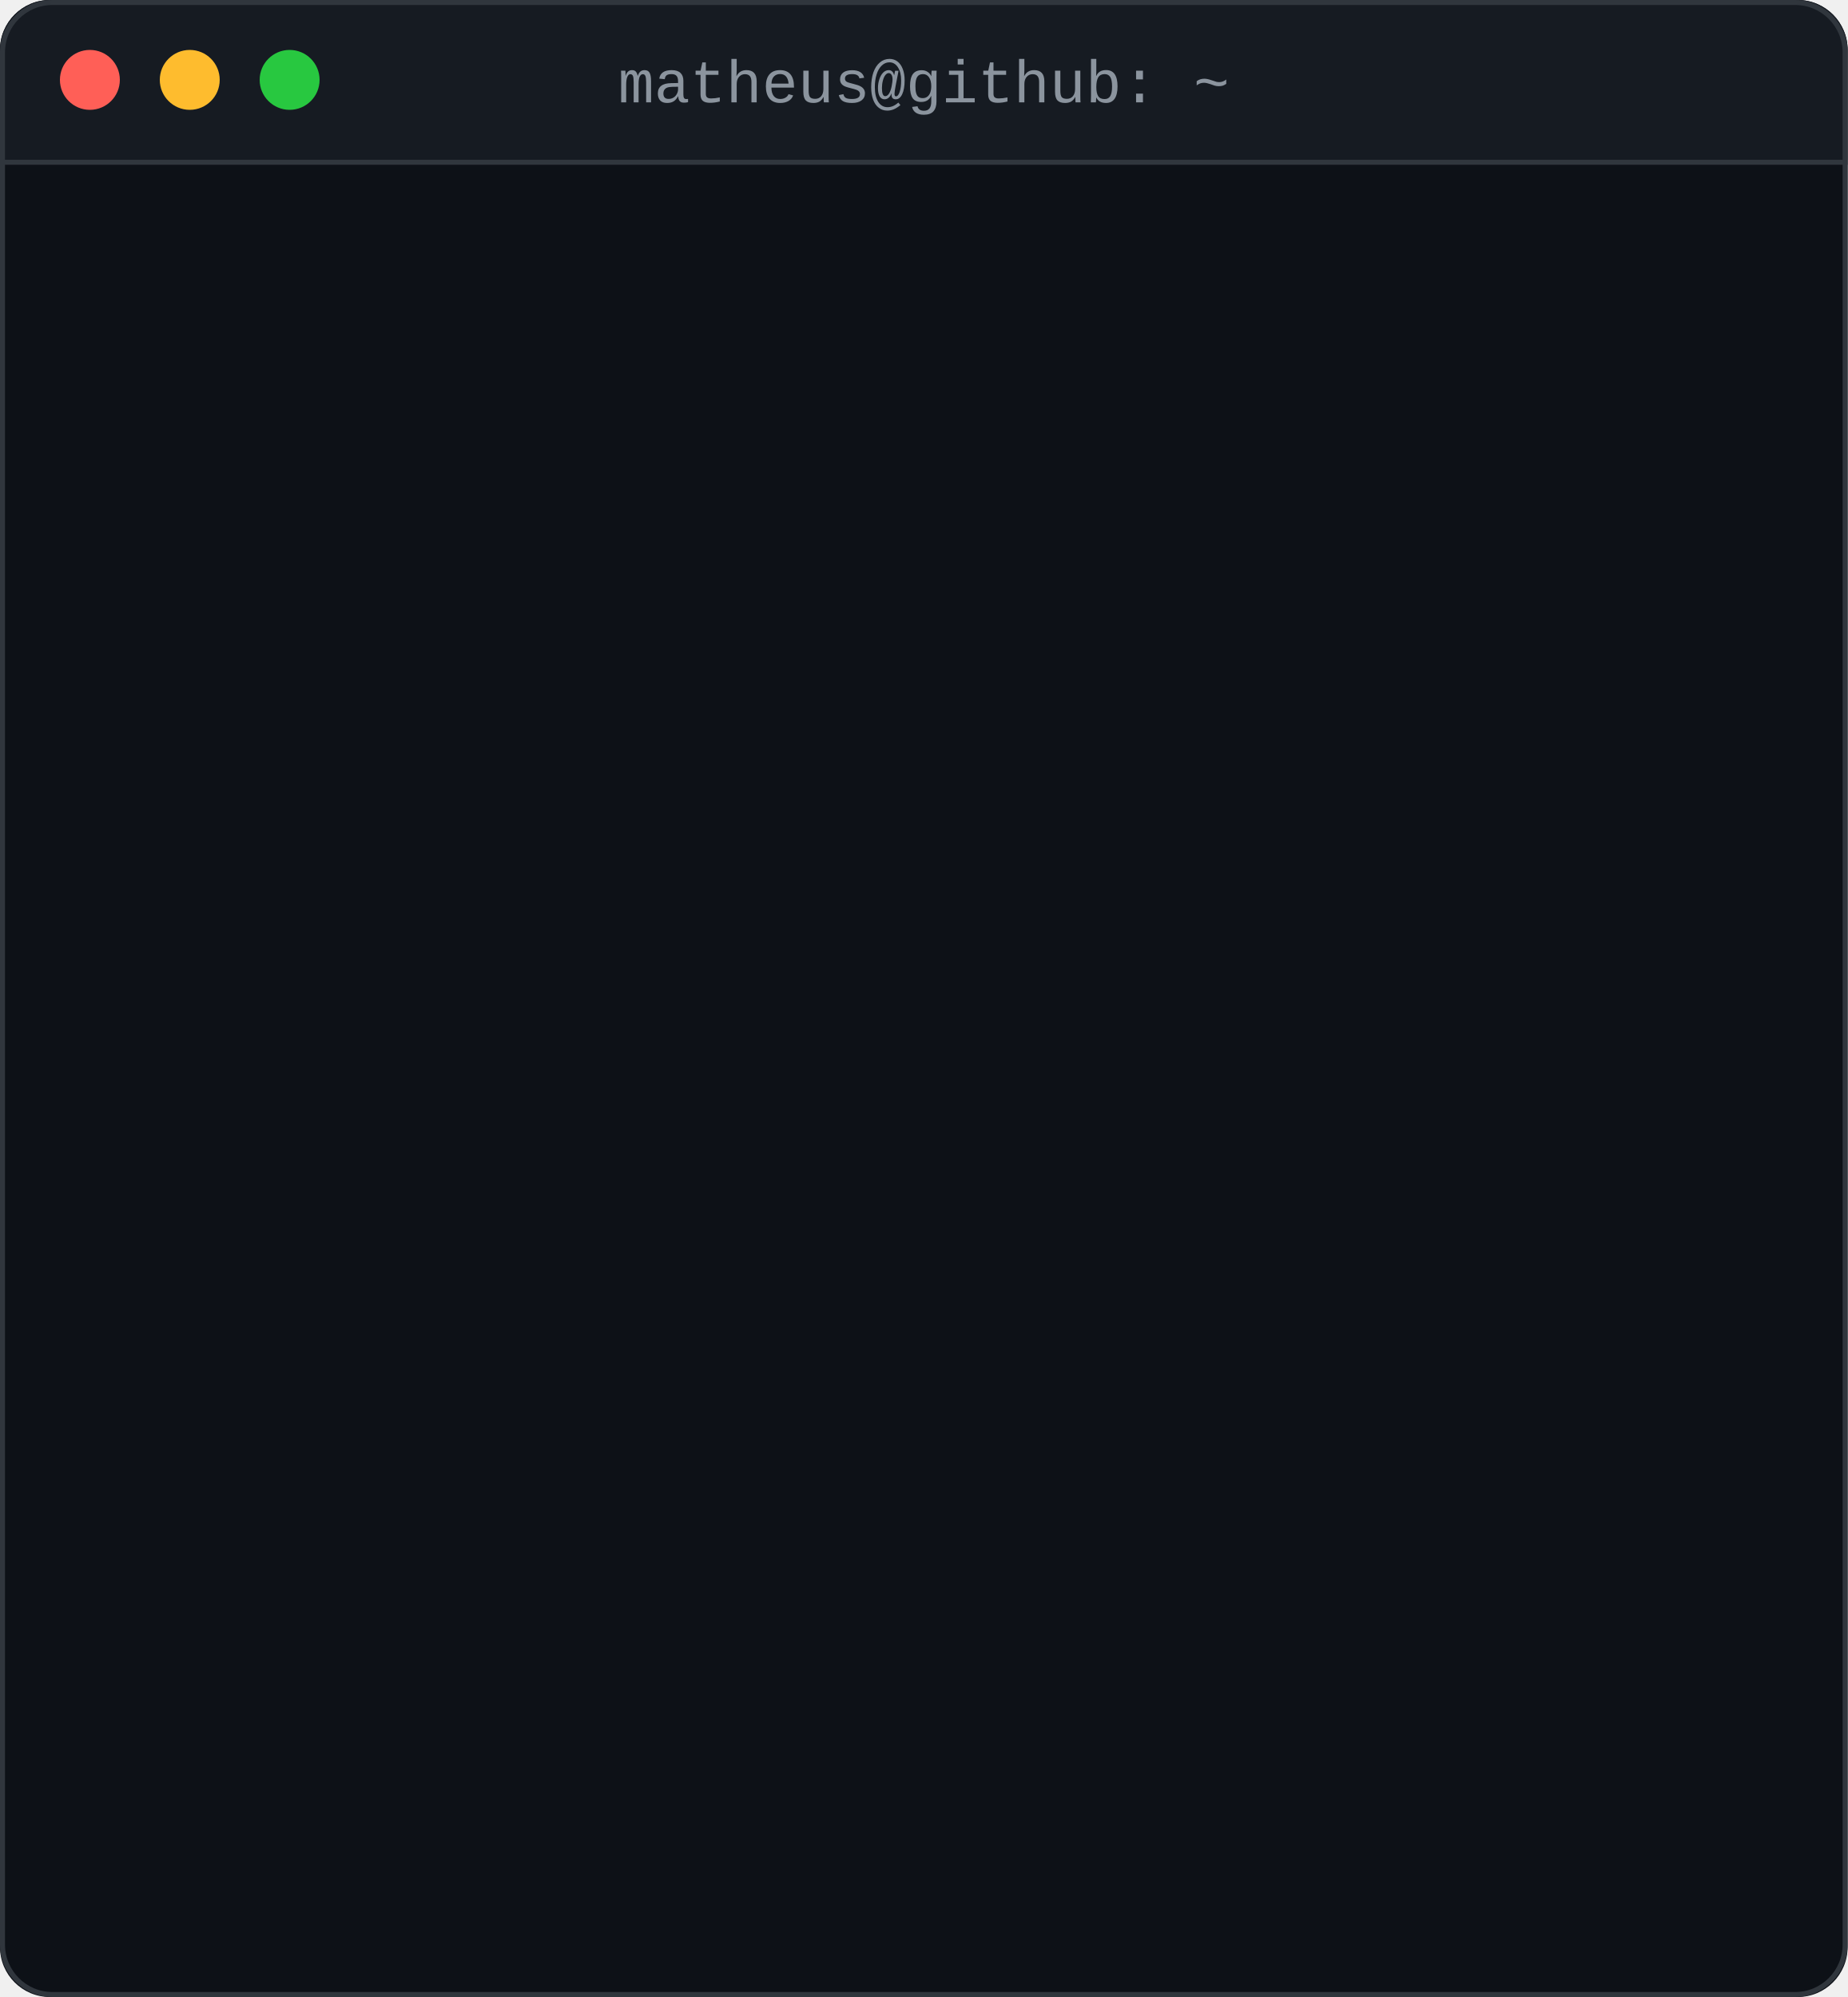
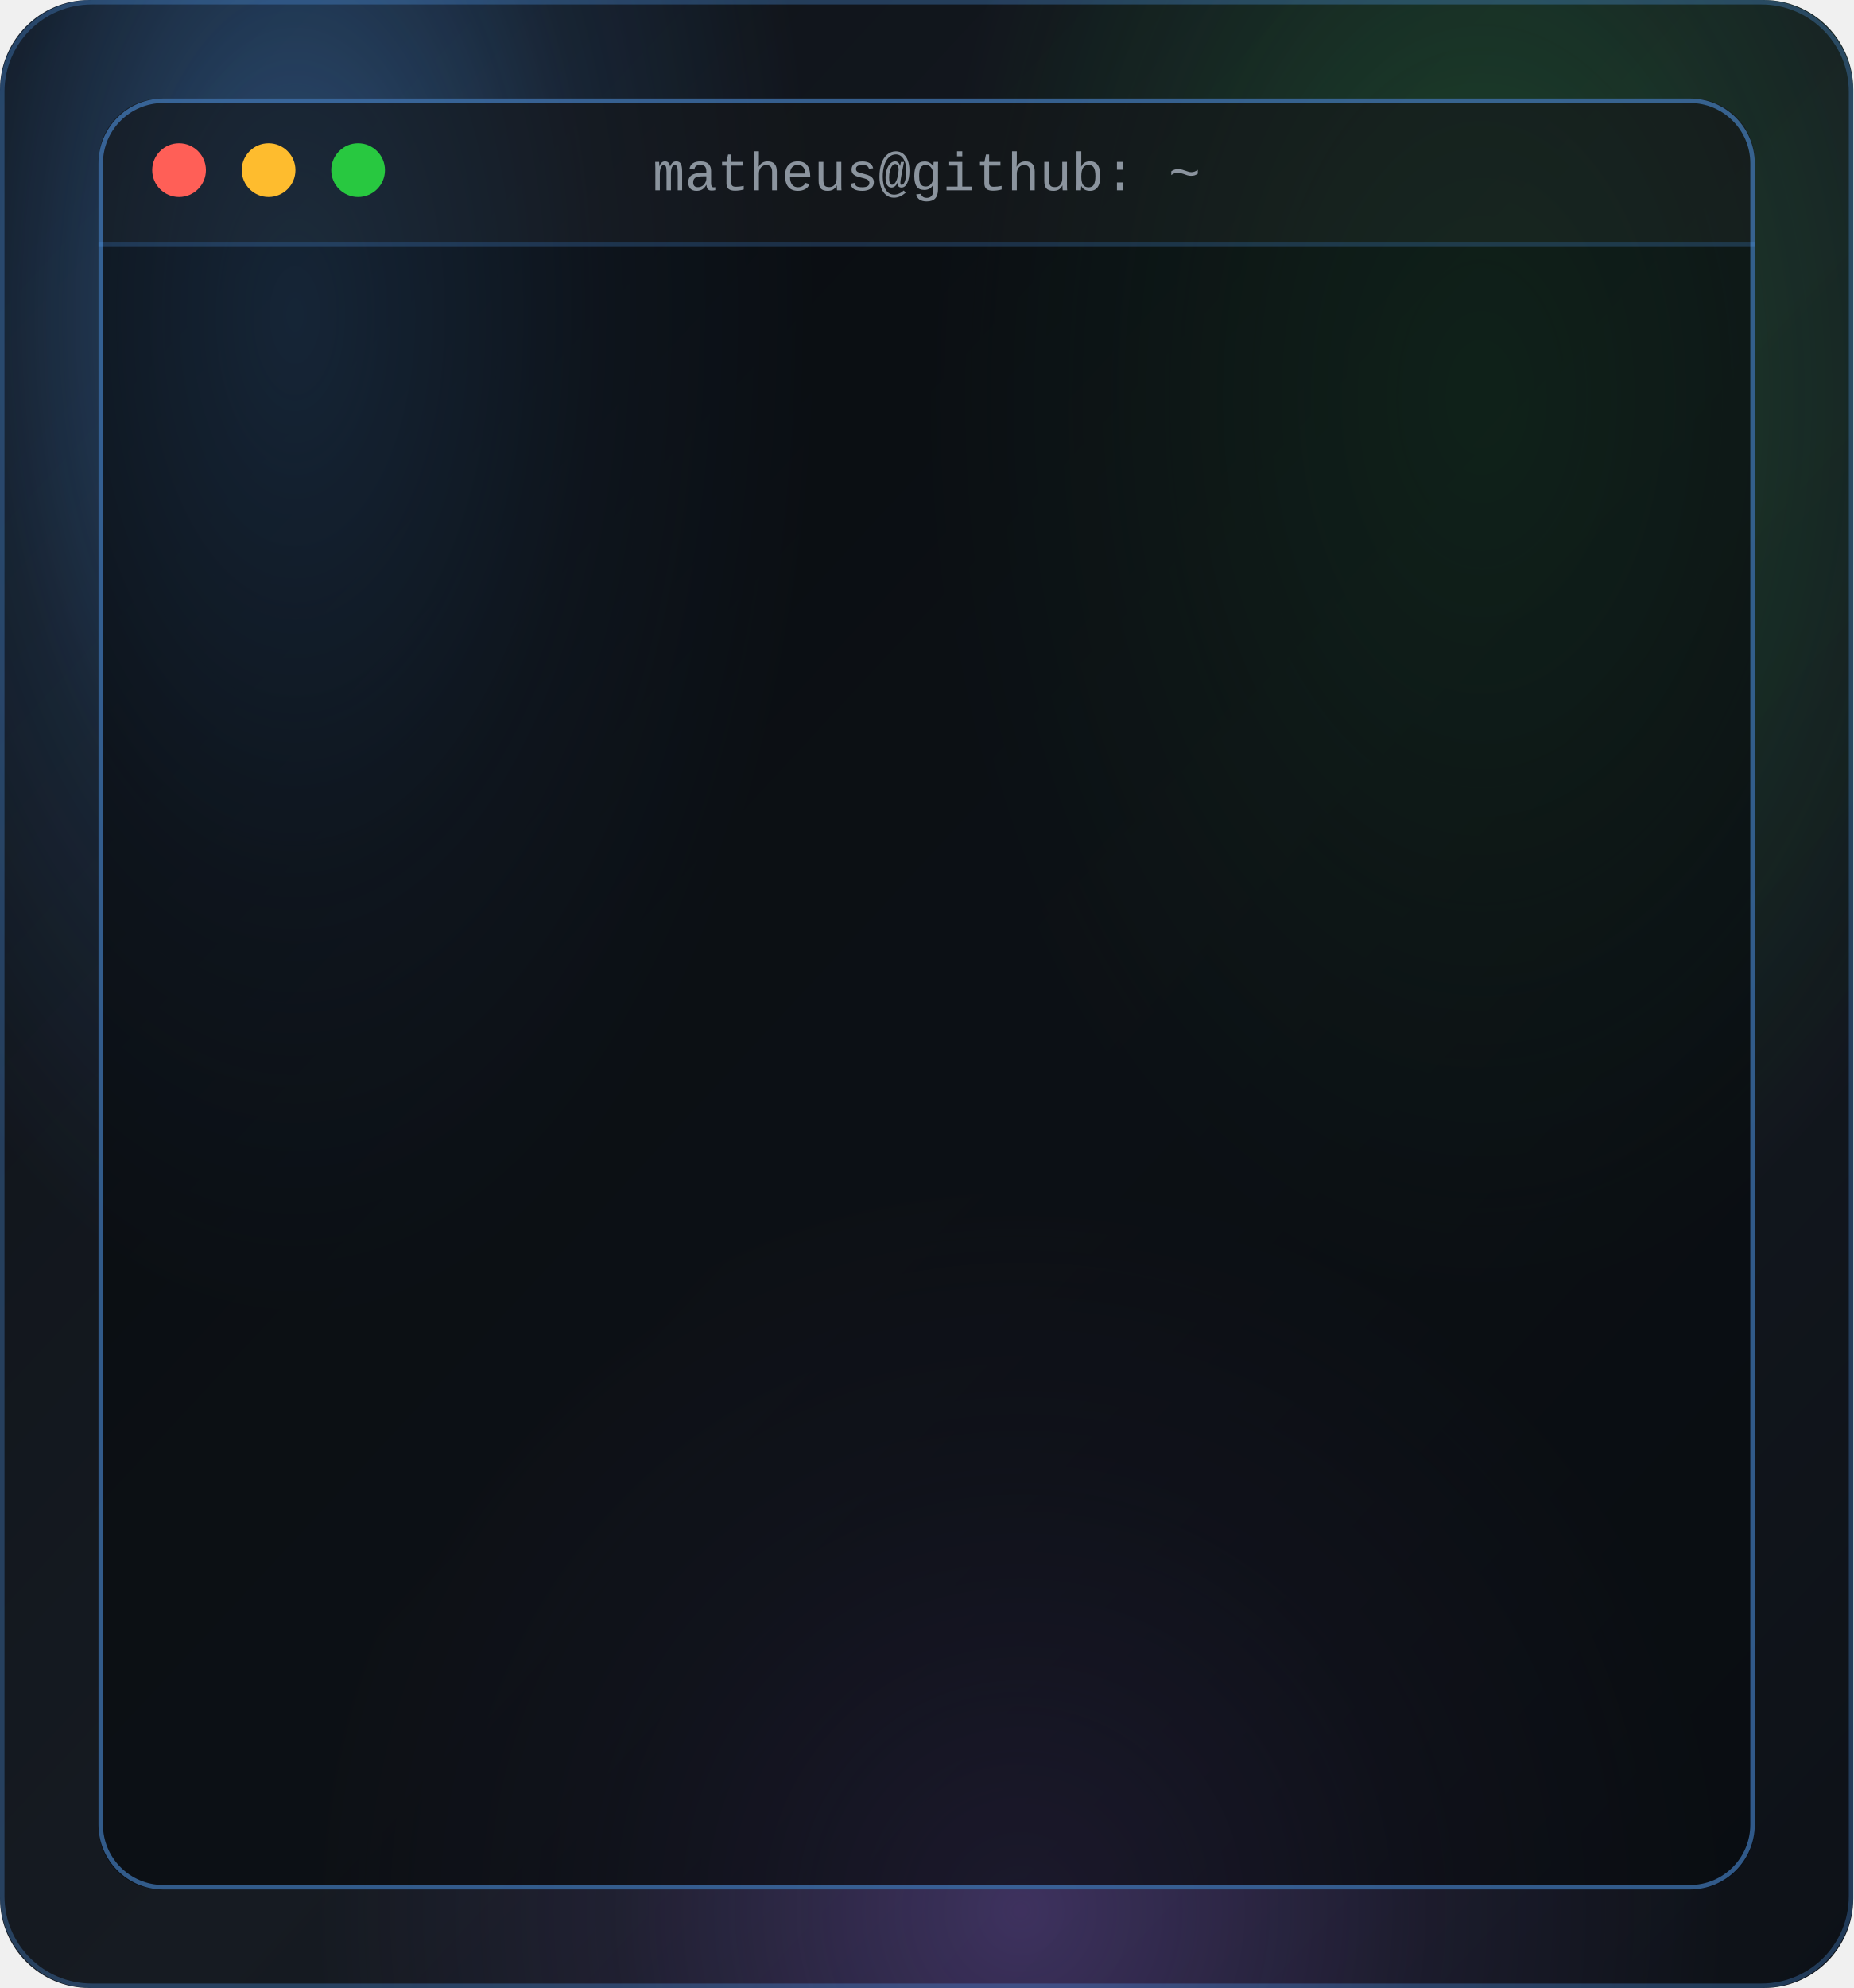
- <svg xmlns="http://www.w3.org/2000/svg" width="370" height="400" viewBox="0 0 370 400" role="img" aria-labelledby="t">
+ <svg xmlns="http://www.w3.org/2000/svg" width="414" height="444" viewBox="0 0 414 444" role="img" aria-labelledby="t">
  <style>
- text { font-family: 'SFMono-Regular', ui-monospace, Menlo, Consolas, 'Liberation Mono', 'DejaVu Sans Mono', monospace; }
+ svg { font-family: 'SFMono-Regular', ui-monospace, Menlo, Consolas, 'Liberation Mono', 'DejaVu Sans Mono', monospace; }
+ 
+ .orb-a { animation: float-a 9s ease-in-out infinite; }
+ .orb-b { animation: float-b 11s ease-in-out infinite 1.1s; }
+ .orb-c { animation: float-c 13s ease-in-out infinite .6s; }
+ @keyframes float-a { 50% { transform: translate(26px, -16px); opacity: .85; } }
+ @keyframes float-b { 50% { transform: translate(-22px, 16px); opacity: .7; } }
+ @keyframes float-c { 50% { transform: translate(16px, -10px); opacity: .6; } }

.art { font-size: 9.70px; white-space: pre; }
- .cv { animation: wipe .6s steps(57, end) both; }
- @keyframes wipe { from { transform: translateX(0); } to { transform: translateX(331.82px); } }
- .cur { opacity: 0; animation: on .6s step-end; }
- @keyframes on { from, to { opacity: 1; } }
- @media (prefers-reduced-motion: reduce) { .cv { display: none; } }
- 
@media (prefers-reduced-motion: reduce) { * { animation: none !important; } }
</style>
  <defs>
-     <clipPath id="win">
-       <rect width="370" height="400" rx="10" />
-     </clipPath>
-     <clipPath id="art">
-       <rect x="21" y="51.00" width="328" height="330" />
+     <linearGradient id="bg" x1="0" y1="0" x2="1" y2="1">
+       <stop offset="0" stop-color="#0d1117" />
+       <stop offset=".54" stop-color="#161b22" />
+       <stop offset="1" stop-color="#0d1117" />
+     </linearGradient>
+     <radialGradient id="orb0">
+       <stop offset="0" stop-color="#58a6ff" stop-opacity="0.6" />
+       <stop offset=".58" stop-color="#58a6ff" stop-opacity=".16" />
+       <stop offset="1" stop-color="#58a6ff" stop-opacity="0" />
+     </radialGradient>
+     <radialGradient id="orb1">
+       <stop offset="0" stop-color="#39d353" stop-opacity="0.42" />
+       <stop offset=".58" stop-color="#39d353" stop-opacity=".16" />
+       <stop offset="1" stop-color="#39d353" stop-opacity="0" />
+     </radialGradient>
+     <radialGradient id="orb2">
+       <stop offset="0" stop-color="#a371f7" stop-opacity="0.6" />
+       <stop offset=".58" stop-color="#a371f7" stop-opacity=".16" />
+       <stop offset="1" stop-color="#a371f7" stop-opacity="0" />
+     </radialGradient>
+     <clipPath id="r4">
+       <rect x="21" y="95.00" width="0" height="11">
+         <animate attributeName="width" values="0.0;5.8;11.6;17.5;23.3;29.1;34.9;40.8;46.6;52.4;58.2;64.0;69.9;75.7;81.5;87.3;93.1;99.0;104.8;110.6;116.4;122.2;128.1;133.9;139.7;145.5;151.4;157.2;163.0;168.8;174.6;180.5;186.3;192.1;197.9;203.8;209.6;215.4;221.2;227.0;232.9;238.7;244.5;250.3;256.1;262.0;267.8;273.6;279.4;285.2;291.1;296.9;302.7;308.5;314.4;320.2;326.0;328" calcMode="discrete" begin="0.500s" dur="0.6s" fill="freeze" />
+       </rect>
+     </clipPath>
+     <clipPath id="r5">
+       <rect x="21" y="106.00" width="0" height="11">
+         <animate attributeName="width" values="0.0;5.8;11.6;17.5;23.3;29.1;34.9;40.8;46.6;52.4;58.2;64.0;69.9;75.7;81.5;87.3;93.1;99.0;104.8;110.6;116.4;122.2;128.1;133.9;139.7;145.5;151.4;157.2;163.0;168.8;174.6;180.5;186.3;192.1;197.9;203.8;209.6;215.4;221.2;227.0;232.9;238.7;244.5;250.3;256.1;262.0;267.8;273.6;279.4;285.2;291.1;296.9;302.7;308.5;314.4;320.2;326.0;328" calcMode="discrete" begin="0.575s" dur="0.6s" fill="freeze" />
+       </rect>
+     </clipPath>
+     <clipPath id="r6">
+       <rect x="21" y="117.00" width="0" height="11">
+         <animate attributeName="width" values="0.0;5.8;11.6;17.5;23.3;29.1;34.9;40.8;46.6;52.4;58.2;64.0;69.9;75.7;81.5;87.3;93.1;99.0;104.8;110.6;116.4;122.2;128.1;133.9;139.7;145.5;151.4;157.2;163.0;168.8;174.6;180.5;186.3;192.1;197.9;203.8;209.6;215.4;221.2;227.0;232.9;238.7;244.5;250.3;256.1;262.0;267.8;273.6;279.4;285.2;291.1;296.9;302.7;308.5;314.4;320.2;326.0;328" calcMode="discrete" begin="0.650s" dur="0.6s" fill="freeze" />
+       </rect>
+     </clipPath>
+     <clipPath id="r7">
+       <rect x="21" y="128.00" width="0" height="11">
+         <animate attributeName="width" values="0.0;5.8;11.6;17.5;23.3;29.1;34.9;40.8;46.6;52.4;58.2;64.0;69.9;75.7;81.5;87.3;93.1;99.0;104.8;110.6;116.4;122.2;128.1;133.9;139.7;145.5;151.4;157.2;163.0;168.8;174.6;180.5;186.3;192.1;197.9;203.8;209.6;215.4;221.2;227.0;232.9;238.7;244.5;250.3;256.1;262.0;267.8;273.6;279.4;285.2;291.1;296.9;302.7;308.5;314.4;320.2;326.0;328" calcMode="discrete" begin="0.725s" dur="0.6s" fill="freeze" />
+       </rect>
+     </clipPath>
+     <clipPath id="r8">
+       <rect x="21" y="139.00" width="0" height="11">
+         <animate attributeName="width" values="0.0;5.8;11.6;17.5;23.3;29.1;34.9;40.8;46.6;52.4;58.2;64.0;69.9;75.7;81.5;87.3;93.1;99.0;104.8;110.6;116.4;122.2;128.1;133.9;139.7;145.5;151.4;157.2;163.0;168.8;174.6;180.5;186.3;192.1;197.9;203.8;209.6;215.4;221.2;227.0;232.9;238.7;244.5;250.3;256.1;262.0;267.8;273.6;279.4;285.2;291.1;296.9;302.7;308.5;314.4;320.2;326.0;328" calcMode="discrete" begin="0.800s" dur="0.6s" fill="freeze" />
+       </rect>
+     </clipPath>
+     <clipPath id="r9">
+       <rect x="21" y="150.00" width="0" height="11">
+         <animate attributeName="width" values="0.0;5.8;11.6;17.5;23.3;29.1;34.9;40.8;46.6;52.4;58.2;64.0;69.9;75.7;81.5;87.3;93.1;99.0;104.8;110.6;116.4;122.2;128.1;133.9;139.7;145.5;151.4;157.2;163.0;168.8;174.6;180.5;186.3;192.1;197.9;203.8;209.6;215.4;221.2;227.0;232.9;238.7;244.5;250.3;256.1;262.0;267.8;273.6;279.4;285.2;291.1;296.9;302.7;308.5;314.4;320.2;326.0;328" calcMode="discrete" begin="0.875s" dur="0.6s" fill="freeze" />
+       </rect>
+     </clipPath>
+     <clipPath id="r10">
+       <rect x="21" y="161.00" width="0" height="11">
+         <animate attributeName="width" values="0.0;5.8;11.6;17.5;23.3;29.1;34.9;40.8;46.6;52.4;58.2;64.0;69.9;75.7;81.5;87.3;93.1;99.0;104.8;110.6;116.4;122.2;128.1;133.9;139.7;145.5;151.4;157.2;163.0;168.8;174.6;180.5;186.3;192.1;197.9;203.8;209.6;215.4;221.2;227.0;232.9;238.7;244.5;250.3;256.1;262.0;267.8;273.6;279.4;285.2;291.1;296.9;302.7;308.5;314.4;320.2;326.0;328" calcMode="discrete" begin="0.950s" dur="0.6s" fill="freeze" />
+       </rect>
+     </clipPath>
+     <clipPath id="r11">
+       <rect x="21" y="172.00" width="0" height="11">
+         <animate attributeName="width" values="0.0;5.8;11.6;17.5;23.3;29.1;34.9;40.8;46.6;52.4;58.2;64.0;69.9;75.7;81.5;87.3;93.1;99.0;104.8;110.6;116.4;122.2;128.1;133.9;139.7;145.5;151.4;157.2;163.0;168.8;174.6;180.5;186.3;192.1;197.9;203.8;209.6;215.4;221.2;227.0;232.9;238.7;244.5;250.3;256.1;262.0;267.8;273.6;279.4;285.2;291.1;296.9;302.7;308.5;314.4;320.2;326.0;328" calcMode="discrete" begin="1.025s" dur="0.6s" fill="freeze" />
+       </rect>
+     </clipPath>
+     <clipPath id="r12">
+       <rect x="21" y="183.00" width="0" height="11">
+         <animate attributeName="width" values="0.0;5.8;11.6;17.5;23.3;29.1;34.9;40.8;46.6;52.4;58.2;64.0;69.9;75.7;81.5;87.3;93.1;99.0;104.8;110.6;116.4;122.2;128.1;133.9;139.7;145.5;151.4;157.2;163.0;168.8;174.6;180.5;186.3;192.1;197.9;203.8;209.6;215.4;221.2;227.0;232.9;238.7;244.5;250.3;256.1;262.0;267.8;273.6;279.4;285.2;291.1;296.9;302.7;308.5;314.4;320.2;326.0;328" calcMode="discrete" begin="1.100s" dur="0.6s" fill="freeze" />
+       </rect>
+     </clipPath>
+     <clipPath id="r13">
+       <rect x="21" y="194.00" width="0" height="11">
+         <animate attributeName="width" values="0.0;5.8;11.6;17.5;23.3;29.1;34.9;40.8;46.6;52.4;58.2;64.0;69.9;75.7;81.5;87.3;93.1;99.0;104.8;110.6;116.4;122.2;128.1;133.9;139.7;145.5;151.4;157.2;163.0;168.8;174.6;180.5;186.3;192.1;197.9;203.8;209.6;215.4;221.2;227.0;232.9;238.7;244.5;250.3;256.1;262.0;267.8;273.6;279.4;285.2;291.1;296.9;302.7;308.5;314.4;320.2;326.0;328" calcMode="discrete" begin="1.175s" dur="0.6s" fill="freeze" />
+       </rect>
+     </clipPath>
+     <clipPath id="r14">
+       <rect x="21" y="205.00" width="0" height="11">
+         <animate attributeName="width" values="0.0;5.8;11.6;17.5;23.3;29.1;34.9;40.8;46.6;52.4;58.2;64.0;69.9;75.7;81.5;87.3;93.1;99.0;104.8;110.6;116.4;122.2;128.1;133.9;139.7;145.5;151.4;157.2;163.0;168.8;174.6;180.5;186.3;192.1;197.9;203.8;209.6;215.4;221.2;227.0;232.9;238.7;244.5;250.3;256.1;262.0;267.8;273.6;279.4;285.2;291.1;296.9;302.7;308.5;314.4;320.2;326.0;328" calcMode="discrete" begin="1.250s" dur="0.6s" fill="freeze" />
+       </rect>
+     </clipPath>
+     <clipPath id="r15">
+       <rect x="21" y="216.00" width="0" height="11">
+         <animate attributeName="width" values="0.0;5.8;11.6;17.5;23.3;29.1;34.9;40.8;46.6;52.4;58.2;64.0;69.9;75.7;81.5;87.3;93.1;99.0;104.8;110.6;116.4;122.2;128.1;133.9;139.7;145.5;151.4;157.2;163.0;168.8;174.6;180.5;186.3;192.1;197.9;203.8;209.6;215.4;221.2;227.0;232.9;238.7;244.5;250.3;256.1;262.0;267.8;273.6;279.4;285.2;291.1;296.9;302.7;308.5;314.4;320.2;326.0;328" calcMode="discrete" begin="1.325s" dur="0.6s" fill="freeze" />
+       </rect>
+     </clipPath>
+     <clipPath id="r16">
+       <rect x="21" y="227.00" width="0" height="11">
+         <animate attributeName="width" values="0.0;5.8;11.6;17.5;23.3;29.1;34.9;40.8;46.6;52.4;58.2;64.0;69.9;75.7;81.5;87.3;93.1;99.0;104.8;110.6;116.4;122.2;128.1;133.9;139.7;145.5;151.4;157.2;163.0;168.8;174.6;180.5;186.3;192.1;197.9;203.8;209.6;215.4;221.2;227.0;232.9;238.7;244.5;250.3;256.1;262.0;267.8;273.6;279.4;285.2;291.1;296.9;302.7;308.5;314.4;320.2;326.0;328" calcMode="discrete" begin="1.400s" dur="0.6s" fill="freeze" />
+       </rect>
+     </clipPath>
+     <clipPath id="r17">
+       <rect x="21" y="238.00" width="0" height="11">
+         <animate attributeName="width" values="0.0;5.8;11.6;17.5;23.3;29.1;34.9;40.8;46.6;52.4;58.2;64.0;69.9;75.7;81.5;87.3;93.1;99.0;104.8;110.6;116.4;122.2;128.1;133.9;139.7;145.5;151.4;157.2;163.0;168.8;174.6;180.5;186.3;192.1;197.9;203.8;209.6;215.4;221.2;227.0;232.9;238.7;244.5;250.3;256.1;262.0;267.8;273.6;279.4;285.2;291.1;296.9;302.7;308.5;314.4;320.2;326.0;328" calcMode="discrete" begin="1.475s" dur="0.6s" fill="freeze" />
+       </rect>
+     </clipPath>
+     <clipPath id="r18">
+       <rect x="21" y="249.00" width="0" height="11">
+         <animate attributeName="width" values="0.0;5.8;11.6;17.5;23.3;29.1;34.9;40.8;46.6;52.4;58.2;64.0;69.9;75.7;81.5;87.3;93.1;99.0;104.8;110.6;116.4;122.2;128.1;133.9;139.7;145.5;151.4;157.2;163.0;168.8;174.6;180.5;186.3;192.1;197.9;203.8;209.6;215.4;221.2;227.0;232.9;238.7;244.5;250.3;256.1;262.0;267.8;273.6;279.4;285.2;291.1;296.9;302.7;308.5;314.4;320.2;326.0;328" calcMode="discrete" begin="1.550s" dur="0.6s" fill="freeze" />
+       </rect>
+     </clipPath>
+     <clipPath id="r19">
+       <rect x="21" y="260.00" width="0" height="11">
+         <animate attributeName="width" values="0.0;5.8;11.6;17.5;23.3;29.1;34.9;40.8;46.6;52.4;58.2;64.0;69.9;75.7;81.5;87.3;93.1;99.0;104.8;110.6;116.4;122.2;128.1;133.9;139.7;145.5;151.4;157.2;163.0;168.8;174.6;180.5;186.3;192.1;197.9;203.8;209.6;215.4;221.2;227.0;232.9;238.7;244.5;250.3;256.1;262.0;267.8;273.6;279.4;285.2;291.1;296.9;302.7;308.5;314.4;320.2;326.0;328" calcMode="discrete" begin="1.625s" dur="0.6s" fill="freeze" />
+       </rect>
+     </clipPath>
+     <clipPath id="r20">
+       <rect x="21" y="271.00" width="0" height="11">
+         <animate attributeName="width" values="0.0;5.8;11.6;17.5;23.3;29.1;34.9;40.8;46.6;52.4;58.2;64.0;69.9;75.7;81.5;87.3;93.1;99.0;104.8;110.6;116.4;122.2;128.1;133.9;139.7;145.5;151.4;157.2;163.0;168.8;174.6;180.5;186.3;192.1;197.9;203.8;209.6;215.4;221.2;227.0;232.9;238.7;244.5;250.3;256.1;262.0;267.8;273.6;279.4;285.2;291.1;296.9;302.7;308.5;314.4;320.2;326.0;328" calcMode="discrete" begin="1.700s" dur="0.6s" fill="freeze" />
+       </rect>
+     </clipPath>
+     <clipPath id="r21">
+       <rect x="21" y="282.00" width="0" height="11">
+         <animate attributeName="width" values="0.0;5.8;11.6;17.5;23.3;29.1;34.9;40.8;46.6;52.4;58.2;64.0;69.9;75.7;81.5;87.3;93.1;99.0;104.8;110.6;116.4;122.2;128.1;133.9;139.7;145.5;151.4;157.2;163.0;168.8;174.6;180.5;186.3;192.1;197.9;203.8;209.6;215.4;221.2;227.0;232.9;238.7;244.5;250.3;256.1;262.0;267.8;273.6;279.4;285.2;291.1;296.9;302.7;308.5;314.4;320.2;326.0;328" calcMode="discrete" begin="1.775s" dur="0.6s" fill="freeze" />
+       </rect>
+     </clipPath>
+     <clipPath id="r22">
+       <rect x="21" y="293.00" width="0" height="11">
+         <animate attributeName="width" values="0.0;5.8;11.6;17.5;23.3;29.1;34.9;40.8;46.6;52.4;58.2;64.0;69.9;75.7;81.5;87.3;93.1;99.0;104.8;110.6;116.4;122.2;128.1;133.9;139.7;145.5;151.4;157.2;163.0;168.8;174.6;180.5;186.3;192.1;197.9;203.8;209.6;215.4;221.2;227.0;232.9;238.7;244.5;250.3;256.1;262.0;267.8;273.6;279.4;285.2;291.1;296.9;302.7;308.5;314.4;320.2;326.0;328" calcMode="discrete" begin="1.850s" dur="0.6s" fill="freeze" />
+       </rect>
+     </clipPath>
+     <clipPath id="r23">
+       <rect x="21" y="304.00" width="0" height="11">
+         <animate attributeName="width" values="0.0;5.8;11.6;17.5;23.3;29.1;34.9;40.8;46.6;52.4;58.2;64.0;69.9;75.7;81.5;87.3;93.1;99.0;104.8;110.6;116.4;122.2;128.1;133.9;139.7;145.5;151.4;157.2;163.0;168.8;174.6;180.5;186.3;192.1;197.9;203.8;209.6;215.4;221.2;227.0;232.9;238.7;244.5;250.3;256.1;262.0;267.8;273.6;279.4;285.2;291.1;296.9;302.7;308.5;314.4;320.2;326.0;328" calcMode="discrete" begin="1.925s" dur="0.6s" fill="freeze" />
+       </rect>
+     </clipPath>
+     <clipPath id="r24">
+       <rect x="21" y="315.00" width="0" height="11">
+         <animate attributeName="width" values="0.0;5.8;11.6;17.5;23.3;29.1;34.9;40.8;46.6;52.4;58.2;64.0;69.9;75.7;81.5;87.3;93.1;99.0;104.8;110.6;116.4;122.2;128.1;133.9;139.7;145.5;151.4;157.2;163.0;168.8;174.6;180.5;186.3;192.1;197.9;203.8;209.6;215.4;221.2;227.0;232.9;238.7;244.5;250.3;256.1;262.0;267.8;273.6;279.4;285.2;291.1;296.9;302.7;308.5;314.4;320.2;326.0;328" calcMode="discrete" begin="2.000s" dur="0.6s" fill="freeze" />
+       </rect>
    </clipPath>
    <linearGradient id="ink" gradientUnits="userSpaceOnUse" x1="0" y1="51.00" x2="0" y2="381.00">
      <stop offset="0" stop-color="#c9d1d9" />
      <stop offset="1" stop-color="#7d8590" />
    </linearGradient>
  </defs>
-   <g clip-path="url(#win)">
-     <rect width="370" height="400" fill="#0d1117" />
-     <rect width="370" height="32" fill="#161b22" />
-     <line x1="0" y1="32.5" x2="370" y2="32.5" stroke="#30363d" />
-     <circle cx="18" cy="16" r="6" fill="#ff5f57" />
-     <circle cx="38" cy="16" r="6" fill="#febc2e" />
-     <circle cx="58" cy="16" r="6" fill="#28c840" />
-     <text x="185" y="20.5" fill="#8b949e" font-size="12" text-anchor="middle">matheus@github: ~</text>
-     <g clip-path="url(#art)">
-       <g class="art" fill="url(#ink)">
-         <text x="22" y="103.50" textLength="326" lengthAdjust="spacing" xml:space="preserve">                                     .........          </text>
-         <text x="22" y="114.50" textLength="326" lengthAdjust="spacing" xml:space="preserve">       ****ccccccc*`              +sssss######=`        </text>
-         <text x="22" y="125.50" textLength="326" lengthAdjust="spacing" xml:space="preserve">       *ccccccccccc*-.           -sss#########=--       </text>
-         <text x="22" y="136.50" textLength="326" lengthAdjust="spacing" xml:space="preserve">       ccccccccccccc+-.         `s############=--       </text>
-         <text x="22" y="147.50" textLength="326" lengthAdjust="spacing" xml:space="preserve">       ccccccccccssss=-        .s#############=--       </text>
-         <text x="22" y="158.50" textLength="326" lengthAdjust="spacing" xml:space="preserve">       cccccccscssssss=:       c############%%=--       </text>
-         <text x="22" y="169.50" textLength="326" lengthAdjust="spacing" xml:space="preserve">       cccccsss=csssssc-:     *######=###%%%%%=--       </text>
-         <text x="22" y="180.50" textLength="326" lengthAdjust="spacing" xml:space="preserve">       ccssssss+-csssss*-`   =######==%%%%%%%%=--       </text>
-         <text x="22" y="191.50" textLength="326" lengthAdjust="spacing" xml:space="preserve">       ssssssss+-=sss###*-. :######+-=%%%%%%%%=--       </text>
-         <text x="22" y="202.50" textLength="326" lengthAdjust="spacing" xml:space="preserve">       ssssssss+--=######+-`#####%c--=%%%%%%%%=--       </text>
-         <text x="22" y="213.50" textLength="326" lengthAdjust="spacing" xml:space="preserve">       ssssssss+--.+######=s##%%%s---=%%%%%%%@=--       </text>
-         <text x="22" y="224.50" textLength="326" lengthAdjust="spacing" xml:space="preserve">       ssssss##+--. c#######%%%%#=---:%%%%%@@@=--       </text>
-         <text x="22" y="235.50" textLength="326" lengthAdjust="spacing" xml:space="preserve">       sss#####+--. .s###%%%%%%%=---.`%%@@@@@@=--       </text>
-         <text x="22" y="246.50" textLength="326" lengthAdjust="spacing" xml:space="preserve">       s#######+--.  `#%%%%%%%%+---` `@@@@@@@@=--       </text>
-         <text x="22" y="257.50" textLength="326" lengthAdjust="spacing" xml:space="preserve">       ########+--.   -%%%%%%%c---:  `@@@@@@@@=--       </text>
-         <text x="22" y="268.50" textLength="326" lengthAdjust="spacing" xml:space="preserve">       ########+--.    +%%%%%s----   `@@@@@@@@+--       </text>
-         <text x="22" y="279.50" textLength="326" lengthAdjust="spacing" xml:space="preserve">       #######%+--.     .--------    `@@@@@@@@+--       </text>
-         <text x="22" y="290.50" textLength="326" lengthAdjust="spacing" xml:space="preserve">       ####%%%%+--.       ``````.    `@@@@@@@@+--       </text>
-         <text x="22" y="301.50" textLength="326" lengthAdjust="spacing" xml:space="preserve">       ##%%%%%%*--.                  `@@@@@@@@+--       </text>
-         <text x="22" y="312.50" textLength="326" lengthAdjust="spacing" xml:space="preserve">       *ccccccc+--.                  .ssssssss=--       </text>
-         <text x="22" y="323.50" textLength="326" lengthAdjust="spacing" xml:space="preserve">        `---------.                    `---------       </text>
+   <clipPath id="card">
+     <rect width="414" height="444" rx="20" />
+   </clipPath>
+   <g clip-path="url(#card)">
+     <rect width="414" height="444" rx="20" fill="url(#bg)" />
+     <ellipse class="orb-a" cx="66" cy="71" rx="116" ry="222" fill="url(#orb0)" opacity=".7" />
+     <ellipse class="orb-b" cx="331" cy="89" rx="124" ry="200" fill="url(#orb1)" opacity=".6" />
+     <ellipse class="orb-c" cx="228" cy="426" rx="157" ry="160" fill="url(#orb2)" opacity=".5" />
+     <rect x=".5" y=".5" width="413" height="443" rx="20" fill="none" stroke="#58a6ff" stroke-opacity=".28" />
+     <g transform="translate(22 22)">
+       <clipPath id="win">
+         <rect width="370" height="400" rx="14" />
+       </clipPath>
+       <g clip-path="url(#win)">
+         <rect width="370" height="400" fill="#080a0e" fill-opacity=".62" />
+         <rect width="370" height="32" fill="#ffffff" fill-opacity=".035" />
+         <line x1="0" y1="32.5" x2="370" y2="32.5" stroke="#58a6ff" stroke-opacity=".22" />
+         <circle cx="18" cy="16" r="6" fill="#ff5f57" />
+         <circle cx="38" cy="16" r="6" fill="#febc2e" />
+         <circle cx="58" cy="16" r="6" fill="#28c840" />
+         <text x="185" y="20.5" fill="#8b949e" font-size="12" text-anchor="middle">matheus@github: ~</text>
+         <g class="art" fill="url(#ink)">
+           <text clip-path="url(#r4)" x="22" y="103.50" textLength="326" lengthAdjust="spacing" xml:space="preserve">                                     .........          </text>
+           <rect x="22" y="96.00" width="5.82" height="9" fill="#39d353" opacity="0">
+             <animate attributeName="x" values="22.0;27.8;33.6;39.5;45.3;51.1;56.9;62.8;68.6;74.4;80.2;86.0;91.9;97.7;103.5;109.3;115.1;121.0;126.8;132.6;138.4;144.2;150.1;155.9;161.7;167.5;173.4;179.2;185.0;190.8;196.6;202.5;208.3;214.1;219.9;225.8;231.6;237.4;243.2;249.0;254.9;260.7;266.5;272.3;278.1;284.0;289.8;295.6;301.4;307.2;313.1;318.9;324.7;330.5;336.4;342.2;348.0;353.8" calcMode="discrete" begin="0.500s" dur="0.6s" fill="freeze" />
+             <set attributeName="opacity" to="1" begin="0.500s" dur="0.6s" />
+           </rect>
+           <text clip-path="url(#r5)" x="22" y="114.50" textLength="326" lengthAdjust="spacing" xml:space="preserve">       ****ccccccc*`              +sssss######=`        </text>
+           <rect x="22" y="107.00" width="5.82" height="9" fill="#39d353" opacity="0">
+             <animate attributeName="x" values="22.0;27.8;33.6;39.5;45.3;51.1;56.9;62.8;68.6;74.4;80.2;86.0;91.9;97.7;103.5;109.3;115.1;121.0;126.8;132.6;138.4;144.2;150.1;155.9;161.7;167.5;173.4;179.2;185.0;190.8;196.6;202.5;208.3;214.1;219.9;225.8;231.6;237.4;243.2;249.0;254.9;260.7;266.5;272.3;278.1;284.0;289.8;295.6;301.4;307.2;313.1;318.9;324.7;330.5;336.4;342.2;348.0;353.8" calcMode="discrete" begin="0.575s" dur="0.6s" fill="freeze" />
+             <set attributeName="opacity" to="1" begin="0.575s" dur="0.6s" />
+           </rect>
+           <text clip-path="url(#r6)" x="22" y="125.50" textLength="326" lengthAdjust="spacing" xml:space="preserve">       *ccccccccccc*-.           -sss#########=--       </text>
+           <rect x="22" y="118.00" width="5.82" height="9" fill="#39d353" opacity="0">
+             <animate attributeName="x" values="22.0;27.8;33.6;39.5;45.3;51.1;56.9;62.8;68.6;74.4;80.2;86.0;91.9;97.7;103.5;109.3;115.1;121.0;126.8;132.6;138.4;144.2;150.1;155.9;161.7;167.5;173.4;179.2;185.0;190.8;196.6;202.5;208.3;214.1;219.9;225.8;231.6;237.4;243.2;249.0;254.9;260.7;266.5;272.3;278.1;284.0;289.8;295.6;301.4;307.2;313.1;318.9;324.7;330.5;336.4;342.2;348.0;353.8" calcMode="discrete" begin="0.650s" dur="0.6s" fill="freeze" />
+             <set attributeName="opacity" to="1" begin="0.650s" dur="0.6s" />
+           </rect>
+           <text clip-path="url(#r7)" x="22" y="136.50" textLength="326" lengthAdjust="spacing" xml:space="preserve">       ccccccccccccc+-.         `s############=--       </text>
+           <rect x="22" y="129.00" width="5.82" height="9" fill="#39d353" opacity="0">
+             <animate attributeName="x" values="22.0;27.8;33.6;39.5;45.3;51.1;56.9;62.8;68.6;74.4;80.2;86.0;91.9;97.7;103.5;109.3;115.1;121.0;126.8;132.6;138.4;144.2;150.1;155.9;161.7;167.5;173.4;179.2;185.0;190.8;196.6;202.5;208.3;214.1;219.9;225.8;231.6;237.4;243.2;249.0;254.9;260.7;266.5;272.3;278.1;284.0;289.8;295.6;301.4;307.2;313.1;318.9;324.7;330.5;336.4;342.2;348.0;353.8" calcMode="discrete" begin="0.725s" dur="0.6s" fill="freeze" />
+             <set attributeName="opacity" to="1" begin="0.725s" dur="0.6s" />
+           </rect>
+           <text clip-path="url(#r8)" x="22" y="147.50" textLength="326" lengthAdjust="spacing" xml:space="preserve">       ccccccccccssss=-        .s#############=--       </text>
+           <rect x="22" y="140.00" width="5.82" height="9" fill="#39d353" opacity="0">
+             <animate attributeName="x" values="22.0;27.8;33.6;39.5;45.3;51.1;56.9;62.8;68.6;74.4;80.2;86.0;91.9;97.7;103.5;109.3;115.1;121.0;126.8;132.6;138.4;144.2;150.1;155.9;161.7;167.5;173.4;179.2;185.0;190.8;196.6;202.5;208.3;214.1;219.9;225.8;231.6;237.4;243.2;249.0;254.9;260.7;266.5;272.3;278.1;284.0;289.8;295.6;301.4;307.2;313.1;318.9;324.7;330.5;336.4;342.2;348.0;353.8" calcMode="discrete" begin="0.800s" dur="0.6s" fill="freeze" />
+             <set attributeName="opacity" to="1" begin="0.800s" dur="0.6s" />
+           </rect>
+           <text clip-path="url(#r9)" x="22" y="158.50" textLength="326" lengthAdjust="spacing" xml:space="preserve">       cccccccscssssss=:       c############%%=--       </text>
+           <rect x="22" y="151.00" width="5.82" height="9" fill="#39d353" opacity="0">
+             <animate attributeName="x" values="22.0;27.8;33.6;39.5;45.3;51.1;56.9;62.8;68.6;74.4;80.2;86.0;91.9;97.7;103.5;109.3;115.1;121.0;126.8;132.6;138.4;144.2;150.1;155.9;161.7;167.5;173.4;179.2;185.0;190.8;196.6;202.5;208.3;214.1;219.9;225.8;231.6;237.4;243.2;249.0;254.9;260.7;266.5;272.3;278.1;284.0;289.8;295.6;301.4;307.2;313.1;318.9;324.7;330.5;336.4;342.2;348.0;353.8" calcMode="discrete" begin="0.875s" dur="0.6s" fill="freeze" />
+             <set attributeName="opacity" to="1" begin="0.875s" dur="0.6s" />
+           </rect>
+           <text clip-path="url(#r10)" x="22" y="169.50" textLength="326" lengthAdjust="spacing" xml:space="preserve">       cccccsss=csssssc-:     *######=###%%%%%=--       </text>
+           <rect x="22" y="162.00" width="5.82" height="9" fill="#39d353" opacity="0">
+             <animate attributeName="x" values="22.0;27.8;33.6;39.5;45.3;51.1;56.9;62.8;68.6;74.4;80.2;86.0;91.9;97.7;103.5;109.3;115.1;121.0;126.8;132.6;138.4;144.2;150.1;155.9;161.7;167.5;173.4;179.2;185.0;190.8;196.6;202.5;208.3;214.1;219.9;225.8;231.6;237.4;243.2;249.0;254.9;260.7;266.5;272.3;278.1;284.0;289.8;295.6;301.4;307.2;313.1;318.9;324.7;330.5;336.4;342.2;348.0;353.8" calcMode="discrete" begin="0.950s" dur="0.6s" fill="freeze" />
+             <set attributeName="opacity" to="1" begin="0.950s" dur="0.6s" />
+           </rect>
+           <text clip-path="url(#r11)" x="22" y="180.50" textLength="326" lengthAdjust="spacing" xml:space="preserve">       ccssssss+-csssss*-`   =######==%%%%%%%%=--       </text>
+           <rect x="22" y="173.00" width="5.82" height="9" fill="#39d353" opacity="0">
+             <animate attributeName="x" values="22.0;27.8;33.6;39.5;45.3;51.1;56.9;62.8;68.6;74.4;80.2;86.0;91.9;97.7;103.5;109.3;115.1;121.0;126.8;132.6;138.4;144.2;150.1;155.9;161.7;167.5;173.4;179.2;185.0;190.8;196.6;202.5;208.3;214.1;219.9;225.8;231.6;237.4;243.2;249.0;254.9;260.7;266.5;272.3;278.1;284.0;289.8;295.6;301.4;307.2;313.1;318.9;324.7;330.5;336.4;342.2;348.0;353.8" calcMode="discrete" begin="1.025s" dur="0.6s" fill="freeze" />
+             <set attributeName="opacity" to="1" begin="1.025s" dur="0.6s" />
+           </rect>
+           <text clip-path="url(#r12)" x="22" y="191.50" textLength="326" lengthAdjust="spacing" xml:space="preserve">       ssssssss+-=sss###*-. :######+-=%%%%%%%%=--       </text>
+           <rect x="22" y="184.00" width="5.82" height="9" fill="#39d353" opacity="0">
+             <animate attributeName="x" values="22.0;27.8;33.6;39.5;45.3;51.1;56.9;62.8;68.6;74.4;80.2;86.0;91.9;97.7;103.5;109.3;115.1;121.0;126.8;132.6;138.4;144.2;150.1;155.9;161.7;167.5;173.4;179.2;185.0;190.8;196.6;202.5;208.3;214.1;219.9;225.8;231.6;237.4;243.2;249.0;254.9;260.7;266.5;272.3;278.1;284.0;289.8;295.6;301.4;307.2;313.1;318.9;324.7;330.5;336.4;342.2;348.0;353.8" calcMode="discrete" begin="1.100s" dur="0.6s" fill="freeze" />
+             <set attributeName="opacity" to="1" begin="1.100s" dur="0.6s" />
+           </rect>
+           <text clip-path="url(#r13)" x="22" y="202.50" textLength="326" lengthAdjust="spacing" xml:space="preserve">       ssssssss+--=######+-`#####%c--=%%%%%%%%=--       </text>
+           <rect x="22" y="195.00" width="5.82" height="9" fill="#39d353" opacity="0">
+             <animate attributeName="x" values="22.0;27.8;33.6;39.5;45.3;51.1;56.9;62.8;68.6;74.4;80.2;86.0;91.9;97.7;103.5;109.3;115.1;121.0;126.8;132.6;138.4;144.2;150.1;155.9;161.7;167.5;173.4;179.2;185.0;190.8;196.6;202.5;208.3;214.1;219.9;225.8;231.6;237.4;243.2;249.0;254.9;260.7;266.5;272.3;278.1;284.0;289.8;295.6;301.4;307.2;313.1;318.9;324.7;330.5;336.4;342.2;348.0;353.8" calcMode="discrete" begin="1.175s" dur="0.6s" fill="freeze" />
+             <set attributeName="opacity" to="1" begin="1.175s" dur="0.6s" />
+           </rect>
+           <text clip-path="url(#r14)" x="22" y="213.50" textLength="326" lengthAdjust="spacing" xml:space="preserve">       ssssssss+--.+######=s##%%%s---=%%%%%%%@=--       </text>
+           <rect x="22" y="206.00" width="5.82" height="9" fill="#39d353" opacity="0">
+             <animate attributeName="x" values="22.0;27.8;33.6;39.5;45.3;51.1;56.9;62.8;68.6;74.4;80.2;86.0;91.9;97.7;103.5;109.3;115.1;121.0;126.8;132.6;138.4;144.2;150.1;155.9;161.7;167.5;173.4;179.2;185.0;190.8;196.6;202.5;208.3;214.1;219.9;225.8;231.6;237.4;243.2;249.0;254.9;260.7;266.5;272.3;278.1;284.0;289.8;295.6;301.4;307.2;313.1;318.9;324.7;330.5;336.4;342.2;348.0;353.8" calcMode="discrete" begin="1.250s" dur="0.6s" fill="freeze" />
+             <set attributeName="opacity" to="1" begin="1.250s" dur="0.6s" />
+           </rect>
+           <text clip-path="url(#r15)" x="22" y="224.50" textLength="326" lengthAdjust="spacing" xml:space="preserve">       ssssss##+--. c#######%%%%#=---:%%%%%@@@=--       </text>
+           <rect x="22" y="217.00" width="5.82" height="9" fill="#39d353" opacity="0">
+             <animate attributeName="x" values="22.0;27.8;33.6;39.5;45.3;51.1;56.9;62.8;68.6;74.4;80.2;86.0;91.9;97.7;103.5;109.3;115.1;121.0;126.8;132.6;138.4;144.2;150.1;155.9;161.7;167.5;173.4;179.2;185.0;190.8;196.6;202.5;208.3;214.1;219.9;225.8;231.6;237.4;243.2;249.0;254.9;260.7;266.5;272.3;278.1;284.0;289.8;295.6;301.4;307.2;313.1;318.9;324.7;330.5;336.4;342.2;348.0;353.8" calcMode="discrete" begin="1.325s" dur="0.6s" fill="freeze" />
+             <set attributeName="opacity" to="1" begin="1.325s" dur="0.6s" />
+           </rect>
+           <text clip-path="url(#r16)" x="22" y="235.50" textLength="326" lengthAdjust="spacing" xml:space="preserve">       sss#####+--. .s###%%%%%%%=---.`%%@@@@@@=--       </text>
+           <rect x="22" y="228.00" width="5.82" height="9" fill="#39d353" opacity="0">
+             <animate attributeName="x" values="22.0;27.8;33.6;39.5;45.3;51.1;56.9;62.8;68.6;74.4;80.2;86.0;91.9;97.7;103.5;109.3;115.1;121.0;126.8;132.6;138.4;144.2;150.1;155.9;161.7;167.5;173.4;179.2;185.0;190.8;196.6;202.5;208.3;214.1;219.9;225.8;231.6;237.4;243.2;249.0;254.9;260.7;266.5;272.3;278.1;284.0;289.8;295.6;301.4;307.2;313.1;318.9;324.7;330.5;336.4;342.2;348.0;353.8" calcMode="discrete" begin="1.400s" dur="0.6s" fill="freeze" />
+             <set attributeName="opacity" to="1" begin="1.400s" dur="0.6s" />
+           </rect>
+           <text clip-path="url(#r17)" x="22" y="246.50" textLength="326" lengthAdjust="spacing" xml:space="preserve">       s#######+--.  `#%%%%%%%%+---` `@@@@@@@@=--       </text>
+           <rect x="22" y="239.00" width="5.82" height="9" fill="#39d353" opacity="0">
+             <animate attributeName="x" values="22.0;27.8;33.6;39.5;45.3;51.1;56.9;62.8;68.6;74.4;80.2;86.0;91.9;97.7;103.5;109.3;115.1;121.0;126.8;132.6;138.4;144.2;150.1;155.9;161.7;167.5;173.4;179.2;185.0;190.8;196.6;202.5;208.3;214.1;219.9;225.8;231.6;237.4;243.2;249.0;254.9;260.7;266.5;272.3;278.1;284.0;289.8;295.6;301.4;307.2;313.1;318.9;324.7;330.5;336.4;342.2;348.0;353.8" calcMode="discrete" begin="1.475s" dur="0.6s" fill="freeze" />
+             <set attributeName="opacity" to="1" begin="1.475s" dur="0.6s" />
+           </rect>
+           <text clip-path="url(#r18)" x="22" y="257.50" textLength="326" lengthAdjust="spacing" xml:space="preserve">       ########+--.   -%%%%%%%c---:  `@@@@@@@@=--       </text>
+           <rect x="22" y="250.00" width="5.82" height="9" fill="#39d353" opacity="0">
+             <animate attributeName="x" values="22.0;27.8;33.6;39.5;45.3;51.1;56.9;62.8;68.6;74.4;80.2;86.0;91.9;97.7;103.5;109.3;115.1;121.0;126.8;132.6;138.4;144.2;150.1;155.9;161.7;167.5;173.4;179.2;185.0;190.8;196.6;202.5;208.3;214.1;219.9;225.8;231.6;237.4;243.2;249.0;254.9;260.7;266.5;272.3;278.1;284.0;289.8;295.6;301.4;307.2;313.1;318.9;324.7;330.5;336.4;342.2;348.0;353.8" calcMode="discrete" begin="1.550s" dur="0.6s" fill="freeze" />
+             <set attributeName="opacity" to="1" begin="1.550s" dur="0.6s" />
+           </rect>
+           <text clip-path="url(#r19)" x="22" y="268.50" textLength="326" lengthAdjust="spacing" xml:space="preserve">       ########+--.    +%%%%%s----   `@@@@@@@@+--       </text>
+           <rect x="22" y="261.00" width="5.82" height="9" fill="#39d353" opacity="0">
+             <animate attributeName="x" values="22.0;27.8;33.6;39.5;45.3;51.1;56.9;62.8;68.6;74.4;80.2;86.0;91.9;97.7;103.5;109.3;115.1;121.0;126.8;132.6;138.4;144.2;150.1;155.9;161.7;167.5;173.4;179.2;185.0;190.8;196.6;202.5;208.3;214.1;219.9;225.8;231.6;237.4;243.2;249.0;254.9;260.7;266.5;272.3;278.1;284.0;289.8;295.6;301.4;307.2;313.1;318.9;324.7;330.5;336.4;342.2;348.0;353.8" calcMode="discrete" begin="1.625s" dur="0.6s" fill="freeze" />
+             <set attributeName="opacity" to="1" begin="1.625s" dur="0.6s" />
+           </rect>
+           <text clip-path="url(#r20)" x="22" y="279.50" textLength="326" lengthAdjust="spacing" xml:space="preserve">       #######%+--.     .--------    `@@@@@@@@+--       </text>
+           <rect x="22" y="272.00" width="5.82" height="9" fill="#39d353" opacity="0">
+             <animate attributeName="x" values="22.0;27.8;33.6;39.5;45.3;51.1;56.9;62.8;68.6;74.4;80.2;86.0;91.9;97.7;103.5;109.3;115.1;121.0;126.8;132.6;138.4;144.2;150.1;155.9;161.7;167.5;173.4;179.2;185.0;190.8;196.6;202.5;208.3;214.1;219.9;225.8;231.6;237.4;243.2;249.0;254.9;260.7;266.5;272.3;278.1;284.0;289.8;295.6;301.4;307.2;313.1;318.9;324.7;330.5;336.4;342.2;348.0;353.8" calcMode="discrete" begin="1.700s" dur="0.6s" fill="freeze" />
+             <set attributeName="opacity" to="1" begin="1.700s" dur="0.6s" />
+           </rect>
+           <text clip-path="url(#r21)" x="22" y="290.50" textLength="326" lengthAdjust="spacing" xml:space="preserve">       ####%%%%+--.       ``````.    `@@@@@@@@+--       </text>
+           <rect x="22" y="283.00" width="5.82" height="9" fill="#39d353" opacity="0">
+             <animate attributeName="x" values="22.0;27.8;33.6;39.5;45.3;51.1;56.9;62.8;68.6;74.4;80.2;86.0;91.9;97.7;103.5;109.3;115.1;121.0;126.8;132.6;138.4;144.2;150.1;155.9;161.7;167.5;173.4;179.2;185.0;190.8;196.6;202.5;208.3;214.1;219.9;225.8;231.6;237.4;243.2;249.0;254.9;260.7;266.5;272.3;278.1;284.0;289.8;295.6;301.4;307.2;313.1;318.9;324.7;330.5;336.4;342.2;348.0;353.8" calcMode="discrete" begin="1.775s" dur="0.6s" fill="freeze" />
+             <set attributeName="opacity" to="1" begin="1.775s" dur="0.6s" />
+           </rect>
+           <text clip-path="url(#r22)" x="22" y="301.50" textLength="326" lengthAdjust="spacing" xml:space="preserve">       ##%%%%%%*--.                  `@@@@@@@@+--       </text>
+           <rect x="22" y="294.00" width="5.82" height="9" fill="#39d353" opacity="0">
+             <animate attributeName="x" values="22.0;27.8;33.6;39.5;45.3;51.1;56.9;62.8;68.6;74.4;80.2;86.0;91.9;97.7;103.5;109.3;115.1;121.0;126.8;132.6;138.4;144.2;150.1;155.9;161.7;167.5;173.4;179.2;185.0;190.8;196.6;202.5;208.3;214.1;219.9;225.8;231.6;237.4;243.2;249.0;254.9;260.7;266.5;272.3;278.1;284.0;289.8;295.6;301.4;307.2;313.1;318.9;324.7;330.5;336.4;342.2;348.0;353.8" calcMode="discrete" begin="1.850s" dur="0.6s" fill="freeze" />
+             <set attributeName="opacity" to="1" begin="1.850s" dur="0.6s" />
+           </rect>
+           <text clip-path="url(#r23)" x="22" y="312.50" textLength="326" lengthAdjust="spacing" xml:space="preserve">       *ccccccc+--.                  .ssssssss=--       </text>
+           <rect x="22" y="305.00" width="5.82" height="9" fill="#39d353" opacity="0">
+             <animate attributeName="x" values="22.0;27.8;33.6;39.5;45.3;51.1;56.9;62.8;68.6;74.4;80.2;86.0;91.9;97.7;103.5;109.3;115.1;121.0;126.8;132.6;138.4;144.2;150.1;155.9;161.7;167.5;173.4;179.2;185.0;190.8;196.6;202.5;208.3;214.1;219.9;225.8;231.6;237.4;243.2;249.0;254.9;260.7;266.5;272.3;278.1;284.0;289.8;295.6;301.4;307.2;313.1;318.9;324.7;330.5;336.4;342.2;348.0;353.8" calcMode="discrete" begin="1.925s" dur="0.6s" fill="freeze" />
+             <set attributeName="opacity" to="1" begin="1.925s" dur="0.6s" />
+           </rect>
+           <text clip-path="url(#r24)" x="22" y="323.50" textLength="326" lengthAdjust="spacing" xml:space="preserve">        `---------.                    `---------       </text>
+           <rect x="22" y="316.00" width="5.82" height="9" fill="#39d353" opacity="0">
+             <animate attributeName="x" values="22.0;27.8;33.6;39.5;45.3;51.1;56.9;62.8;68.6;74.4;80.2;86.0;91.9;97.7;103.5;109.3;115.1;121.0;126.8;132.6;138.4;144.2;150.1;155.9;161.7;167.5;173.4;179.2;185.0;190.8;196.6;202.5;208.3;214.1;219.9;225.8;231.6;237.4;243.2;249.0;254.9;260.7;266.5;272.3;278.1;284.0;289.8;295.6;301.4;307.2;313.1;318.9;324.7;330.5;336.4;342.2;348.0;353.8" calcMode="discrete" begin="2.000s" dur="0.6s" fill="freeze" />
+             <set attributeName="opacity" to="1" begin="2.000s" dur="0.6s" />
+           </rect>
+         </g>
      </g>
-       <g class="cv" style="animation-delay:0.500s">
-         <rect x="21" y="95.00" width="328" height="11" fill="#0d1117" />
-         <rect class="cur" style="animation-delay:0.500s" x="22" y="96.00" width="5.82" height="9" fill="#39d353" />
-       </g>
-       <g class="cv" style="animation-delay:0.575s">
-         <rect x="21" y="106.00" width="328" height="11" fill="#0d1117" />
-         <rect class="cur" style="animation-delay:0.575s" x="22" y="107.00" width="5.82" height="9" fill="#39d353" />
-       </g>
-       <g class="cv" style="animation-delay:0.650s">
-         <rect x="21" y="117.00" width="328" height="11" fill="#0d1117" />
-         <rect class="cur" style="animation-delay:0.650s" x="22" y="118.00" width="5.82" height="9" fill="#39d353" />
-       </g>
-       <g class="cv" style="animation-delay:0.725s">
-         <rect x="21" y="128.00" width="328" height="11" fill="#0d1117" />
-         <rect class="cur" style="animation-delay:0.725s" x="22" y="129.00" width="5.82" height="9" fill="#39d353" />
-       </g>
-       <g class="cv" style="animation-delay:0.800s">
-         <rect x="21" y="139.00" width="328" height="11" fill="#0d1117" />
-         <rect class="cur" style="animation-delay:0.800s" x="22" y="140.00" width="5.82" height="9" fill="#39d353" />
-       </g>
-       <g class="cv" style="animation-delay:0.875s">
-         <rect x="21" y="150.00" width="328" height="11" fill="#0d1117" />
-         <rect class="cur" style="animation-delay:0.875s" x="22" y="151.00" width="5.82" height="9" fill="#39d353" />
-       </g>
-       <g class="cv" style="animation-delay:0.950s">
-         <rect x="21" y="161.00" width="328" height="11" fill="#0d1117" />
-         <rect class="cur" style="animation-delay:0.950s" x="22" y="162.00" width="5.82" height="9" fill="#39d353" />
-       </g>
-       <g class="cv" style="animation-delay:1.025s">
-         <rect x="21" y="172.00" width="328" height="11" fill="#0d1117" />
-         <rect class="cur" style="animation-delay:1.025s" x="22" y="173.00" width="5.82" height="9" fill="#39d353" />
-       </g>
-       <g class="cv" style="animation-delay:1.100s">
-         <rect x="21" y="183.00" width="328" height="11" fill="#0d1117" />
-         <rect class="cur" style="animation-delay:1.100s" x="22" y="184.00" width="5.82" height="9" fill="#39d353" />
-       </g>
-       <g class="cv" style="animation-delay:1.175s">
-         <rect x="21" y="194.00" width="328" height="11" fill="#0d1117" />
-         <rect class="cur" style="animation-delay:1.175s" x="22" y="195.00" width="5.82" height="9" fill="#39d353" />
-       </g>
-       <g class="cv" style="animation-delay:1.250s">
-         <rect x="21" y="205.00" width="328" height="11" fill="#0d1117" />
-         <rect class="cur" style="animation-delay:1.250s" x="22" y="206.00" width="5.82" height="9" fill="#39d353" />
-       </g>
-       <g class="cv" style="animation-delay:1.325s">
-         <rect x="21" y="216.00" width="328" height="11" fill="#0d1117" />
-         <rect class="cur" style="animation-delay:1.325s" x="22" y="217.00" width="5.82" height="9" fill="#39d353" />
-       </g>
-       <g class="cv" style="animation-delay:1.400s">
-         <rect x="21" y="227.00" width="328" height="11" fill="#0d1117" />
-         <rect class="cur" style="animation-delay:1.400s" x="22" y="228.00" width="5.82" height="9" fill="#39d353" />
-       </g>
-       <g class="cv" style="animation-delay:1.475s">
-         <rect x="21" y="238.00" width="328" height="11" fill="#0d1117" />
-         <rect class="cur" style="animation-delay:1.475s" x="22" y="239.00" width="5.82" height="9" fill="#39d353" />
-       </g>
-       <g class="cv" style="animation-delay:1.550s">
-         <rect x="21" y="249.00" width="328" height="11" fill="#0d1117" />
-         <rect class="cur" style="animation-delay:1.550s" x="22" y="250.00" width="5.82" height="9" fill="#39d353" />
-       </g>
-       <g class="cv" style="animation-delay:1.625s">
-         <rect x="21" y="260.00" width="328" height="11" fill="#0d1117" />
-         <rect class="cur" style="animation-delay:1.625s" x="22" y="261.00" width="5.82" height="9" fill="#39d353" />
-       </g>
-       <g class="cv" style="animation-delay:1.700s">
-         <rect x="21" y="271.00" width="328" height="11" fill="#0d1117" />
-         <rect class="cur" style="animation-delay:1.700s" x="22" y="272.00" width="5.82" height="9" fill="#39d353" />
-       </g>
-       <g class="cv" style="animation-delay:1.775s">
-         <rect x="21" y="282.00" width="328" height="11" fill="#0d1117" />
-         <rect class="cur" style="animation-delay:1.775s" x="22" y="283.00" width="5.82" height="9" fill="#39d353" />
-       </g>
-       <g class="cv" style="animation-delay:1.850s">
-         <rect x="21" y="293.00" width="328" height="11" fill="#0d1117" />
-         <rect class="cur" style="animation-delay:1.850s" x="22" y="294.00" width="5.82" height="9" fill="#39d353" />
-       </g>
-       <g class="cv" style="animation-delay:1.925s">
-         <rect x="21" y="304.00" width="328" height="11" fill="#0d1117" />
-         <rect class="cur" style="animation-delay:1.925s" x="22" y="305.00" width="5.82" height="9" fill="#39d353" />
-       </g>
-       <g class="cv" style="animation-delay:2.000s">
-         <rect x="21" y="315.00" width="328" height="11" fill="#0d1117" />
-         <rect class="cur" style="animation-delay:2.000s" x="22" y="316.00" width="5.82" height="9" fill="#39d353" />
-       </g>
+       <rect x=".5" y=".5" width="369" height="399" rx="14" fill="none" stroke="#58a6ff" stroke-opacity=".5" />
    </g>
  </g>
-   <rect x="0.5" y="0.5" width="369" height="399" rx="10" fill="none" stroke="#30363d" />
</svg>
